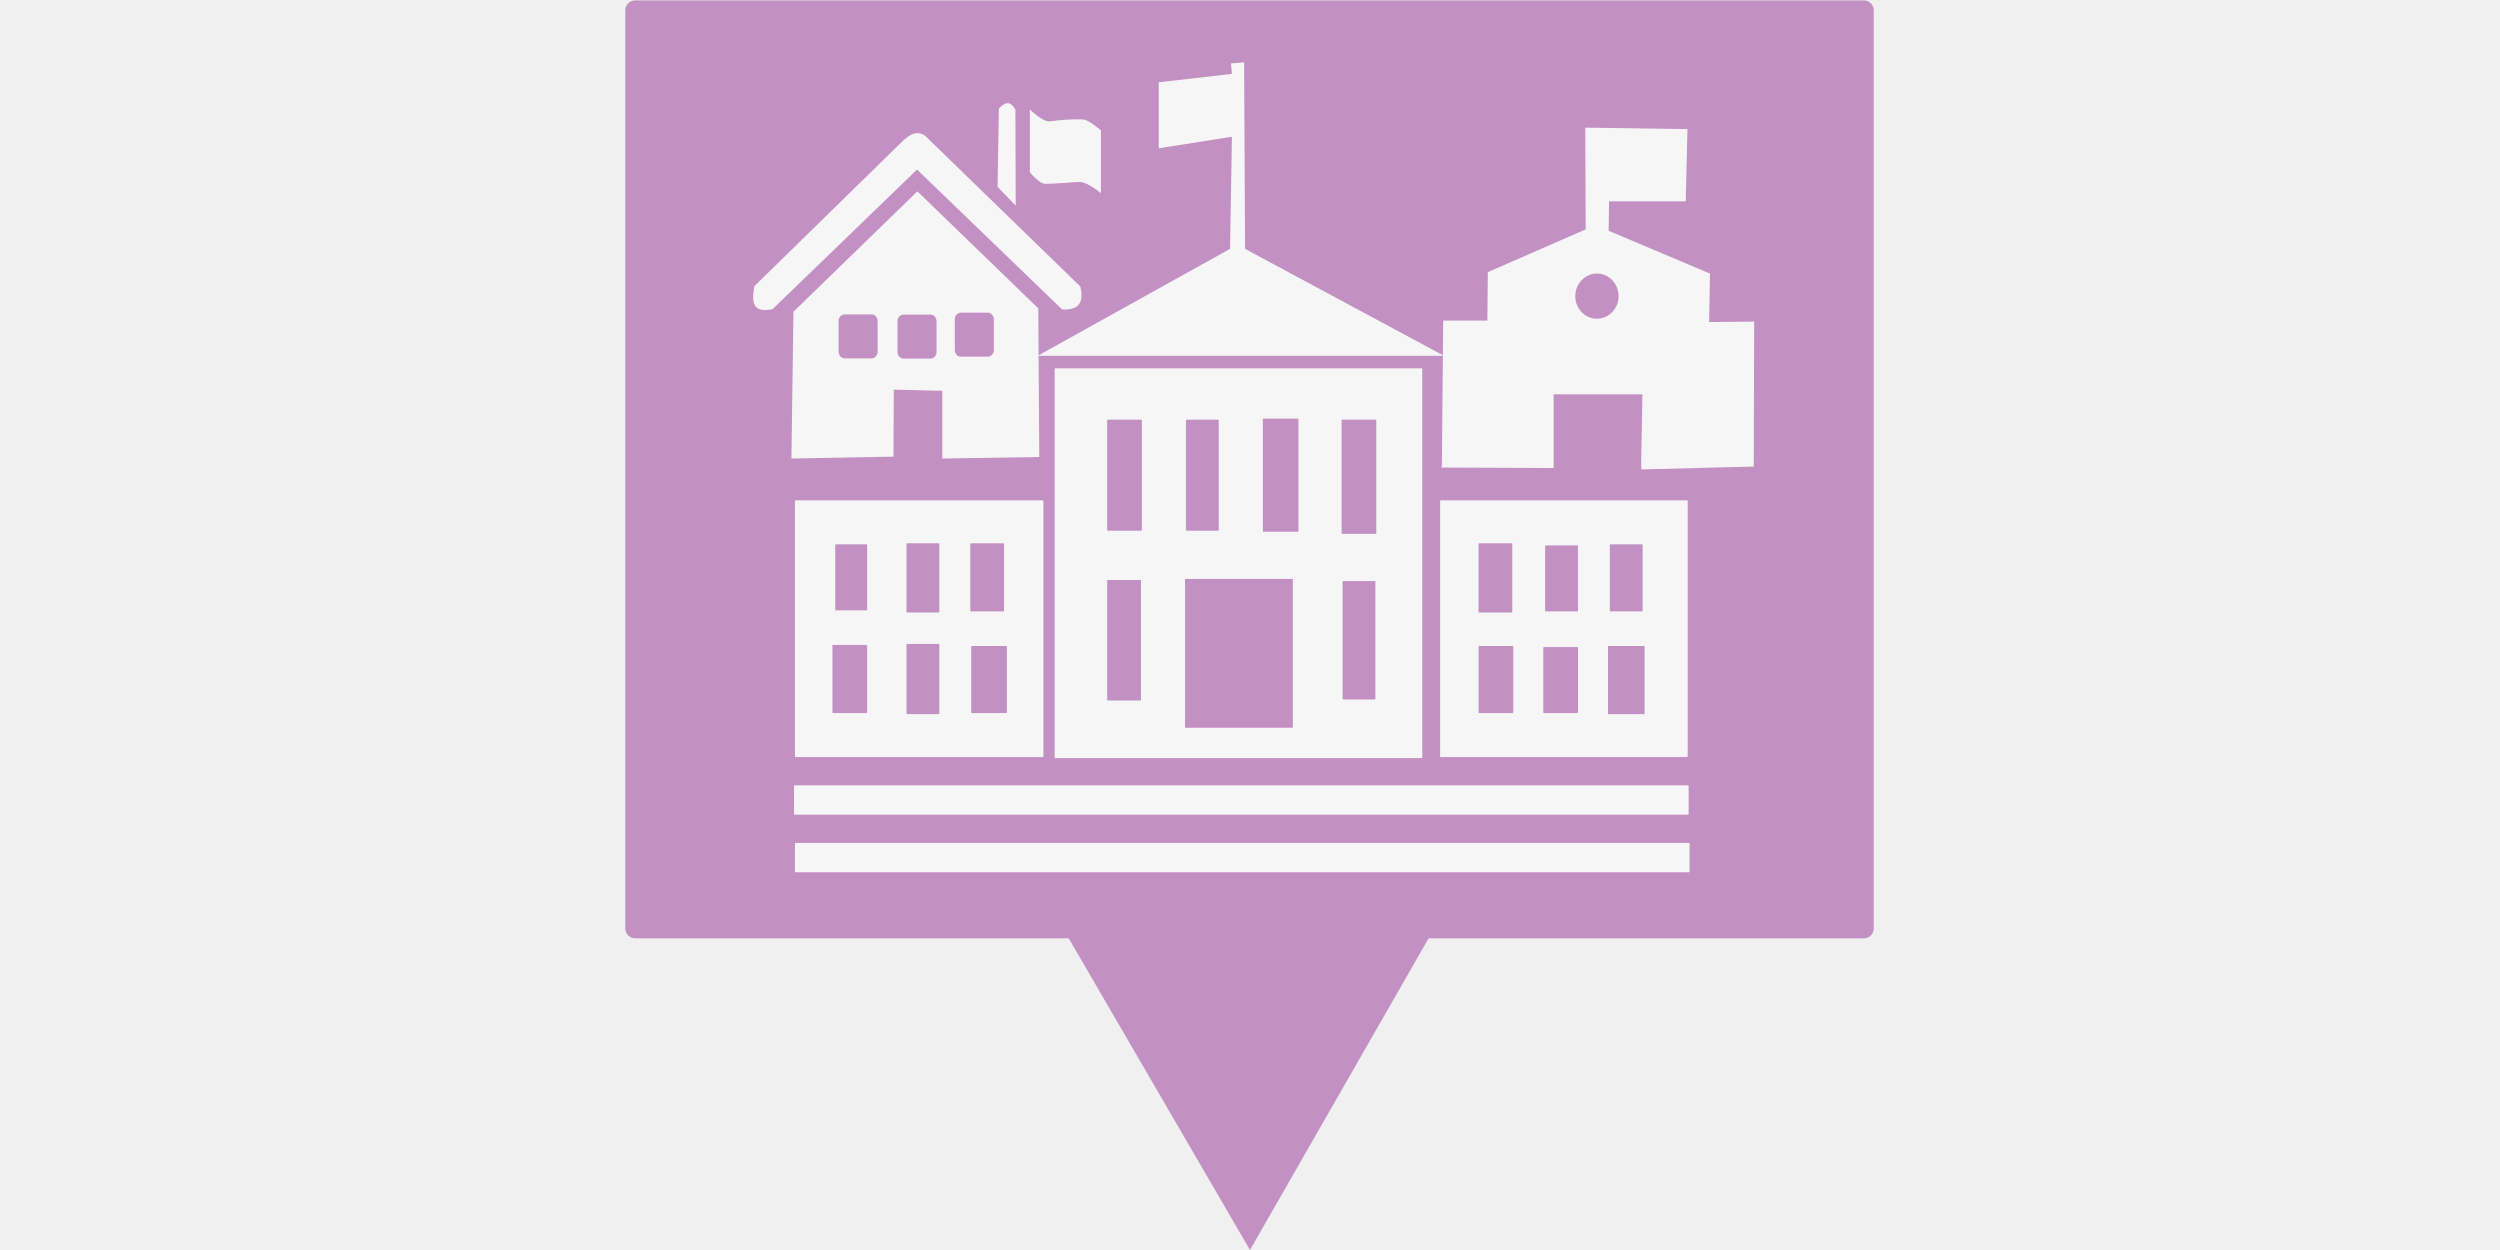
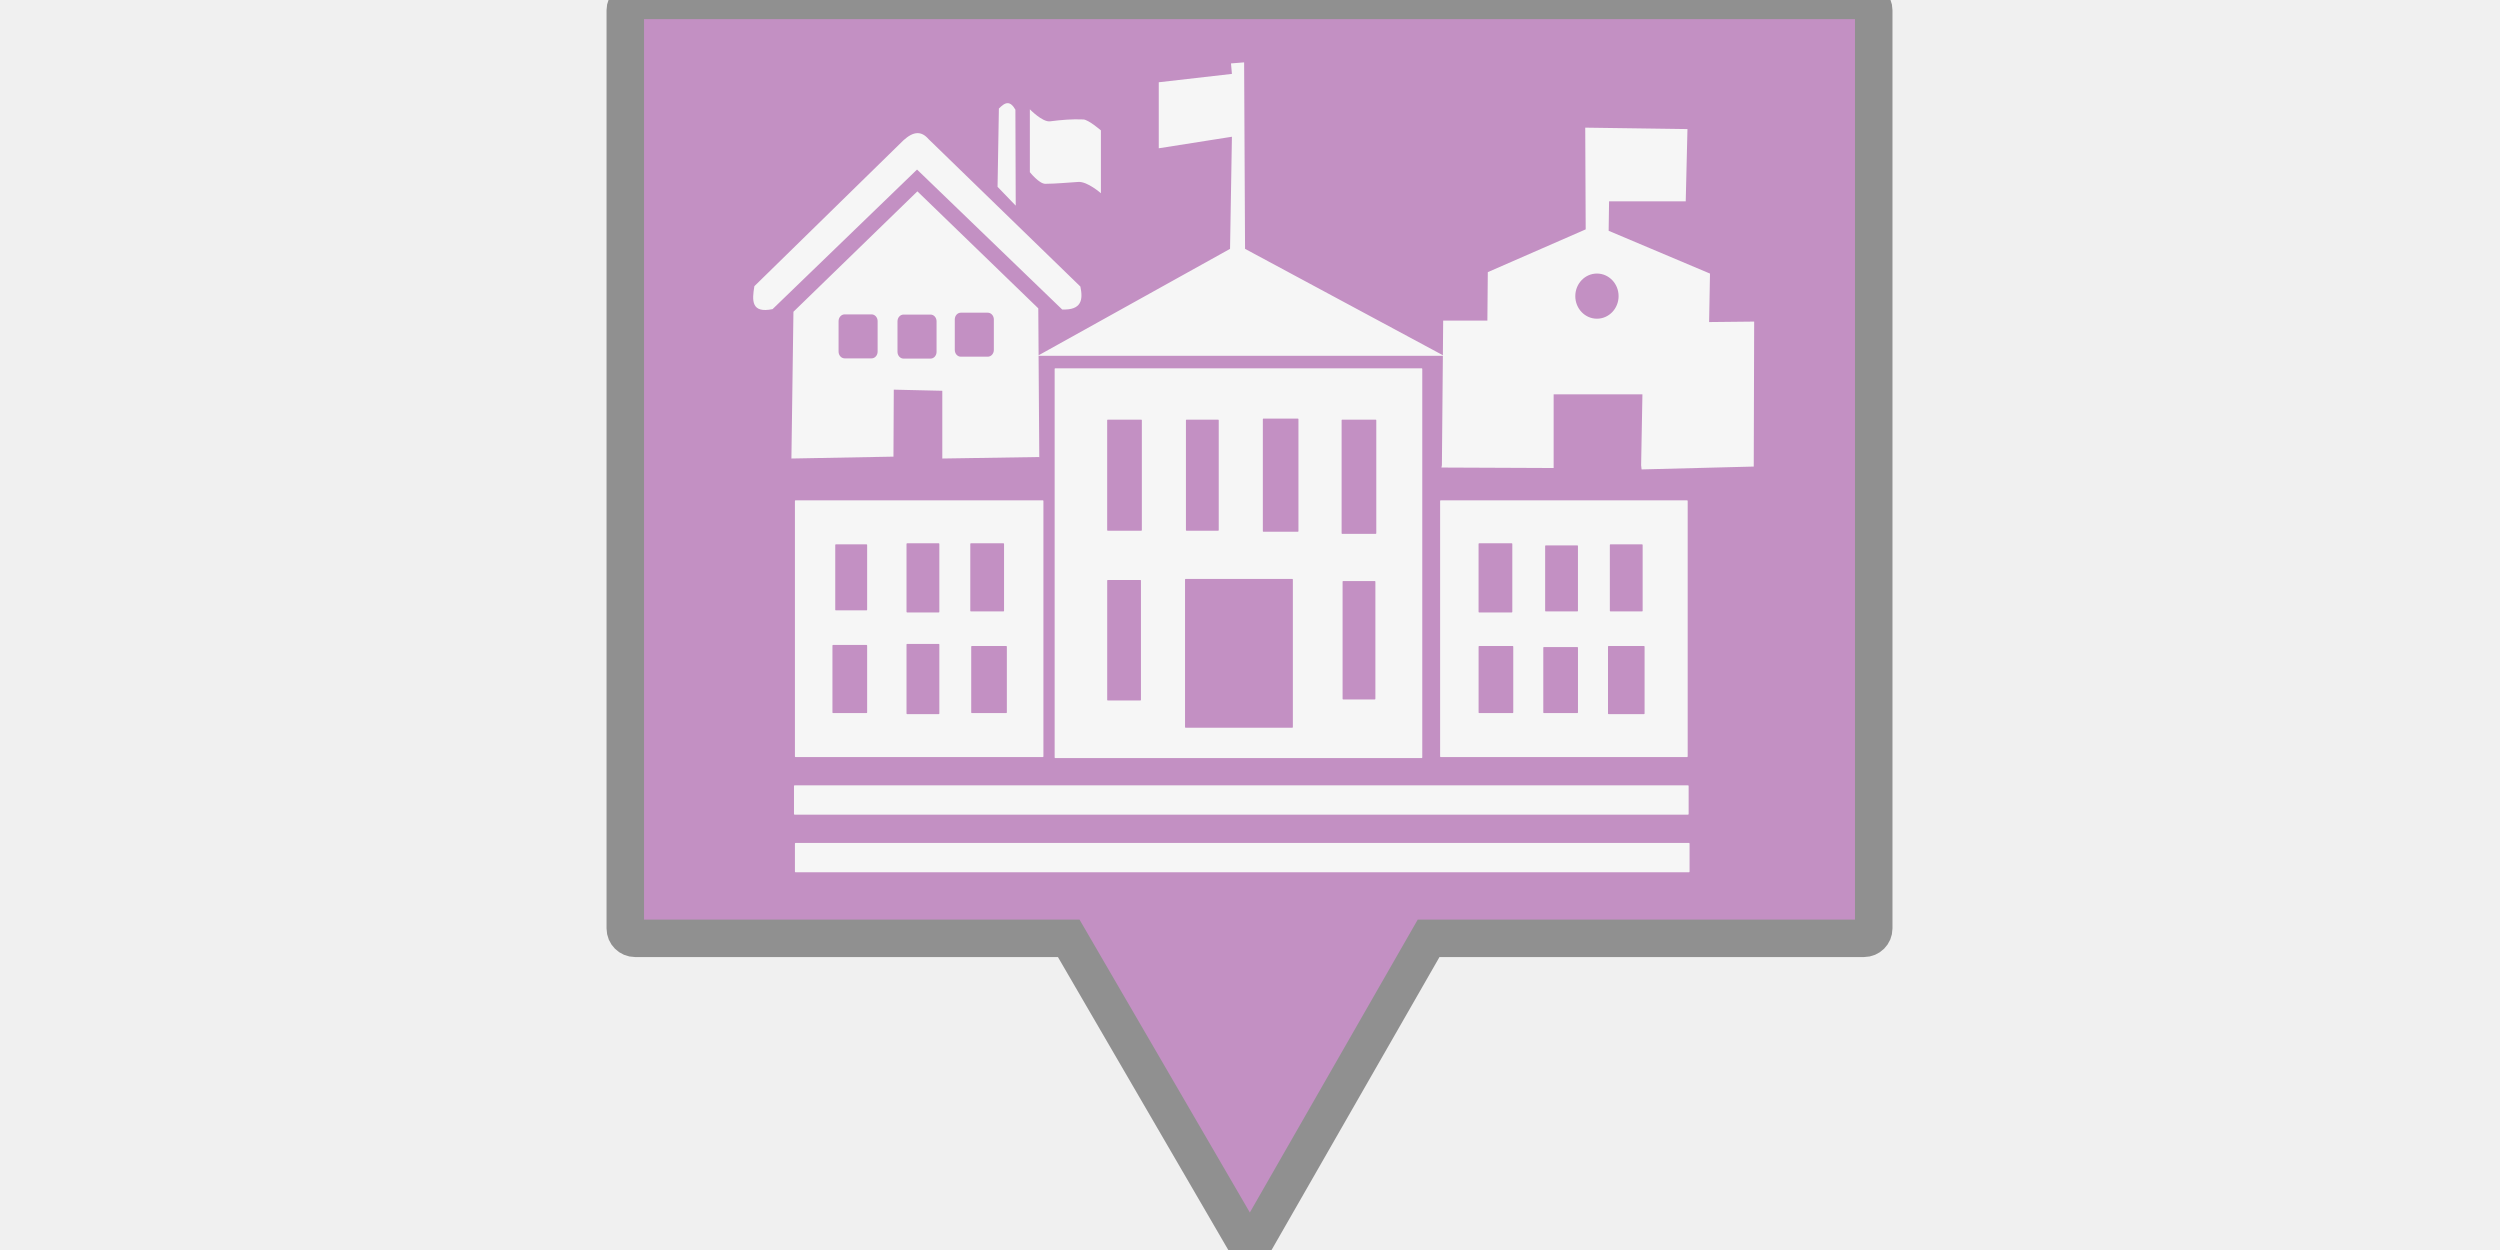
<svg xmlns="http://www.w3.org/2000/svg" width="200" height="100" viewBox="0 0 52.917 26.458" version="1.1" id="svg584">
  <defs id="defs581" />
  <g id="layer3" transform="matrix(0.530441,0,0,0.530441,12.83225,-1.963037)" style="opacity:0.4">
-     <path id="rect12248" style="fill:#800080;stroke-width:0.808" d="M 1.154 3.715 C 0.936 3.715 0.76 3.891 0.76 4.109 L 0.76 40.75 C 0.76 40.968 0.936 41.143 1.154 41.143 L 18.455 41.143 L 19.898 43.626 L 25.687 53.58 L 31.413 43.59 L 32.816 41.143 L 50.186 41.143 C 50.404 41.143 50.578 40.968 50.578 40.75 L 50.578 4.109 C 50.578 3.891 50.404 3.715 50.186 3.715 L 1.154 3.715 z " />
+     <path id="rect12248" style="fill:#800080;stroke-width:1.496;stroke-dasharray:none;stroke:#000000;stroke-opacity:1" d="M 1.154 3.715 C 0.936 3.715 0.76 3.891 0.76 4.109 L 0.76 40.75 C 0.76 40.968 0.936 41.143 1.154 41.143 L 18.455 41.143 L 19.898 43.626 L 25.687 53.58 L 31.413 43.59 L 32.816 41.143 L 50.186 41.143 C 50.404 41.143 50.578 40.968 50.578 40.75 L 50.578 4.109 C 50.578 3.891 50.404 3.715 50.186 3.715 L 1.154 3.715 z " />
    <path id="rect180" style="fill:#ffffff;stroke-width:0.049" d="m 25.454,6.189 -0.524,0.042 0.037,0.418 -2.919,0.334 v 2.634 l 2.919,-0.46 -0.075,4.474 -7.639,4.247 -0.013,-1.873 -4.824,-4.669 -4.946,4.805 -0.081,5.856 4.072,-0.075 0.013,-2.673 1.936,0.045 V 21.997 l 3.87,-0.06 -0.028,-4.04 H 33.385 l -0.039,4.365 -0.018,0.095 4.477,0.019 v -2.94 h 3.543 l -0.052,2.826 0.018,0.17 4.476,-0.114 0.017,-5.785 -1.798,0.019 0.035,-1.935 -4.044,-1.707 0.017,-1.176 h 3.059 l 0.069,-2.883 -4.079,-0.057 0.018,4.059 -3.906,1.707 -0.017,1.934 H 33.397 l -0.012,1.381 -7.894,-4.244 z M 16.025,7.817 c -0.123,-0.005 -0.241,0.1 -0.357,0.215 l -0.053,3.123 0.725,0.751 -0.013,-3.829 C 16.221,7.892 16.121,7.821 16.025,7.817 Z m 0.879,0.246 v 2.507 c 0,0 0.37,0.467 0.618,0.465 0.45,-0.004 0.878,-0.048 1.317,-0.075 0.364,-0.022 0.9,0.451 0.9,0.451 V 8.903 c 0,0 -0.495,-0.426 -0.699,-0.436 -0.448,-0.02 -0.879,0.017 -1.33,0.075 -0.303,0.039 -0.806,-0.48 -0.806,-0.48 z m -4.48,0.95 C 12.238,9.013 12.051,9.128 11.865,9.294 L 5.911,15.12 c -0.096,0.571 -0.129,1.092 0.726,0.916 l 5.765,-5.57 5.792,5.585 c 0.775,0.029 0.838,-0.389 0.726,-0.916 L 12.859,9.249 C 12.714,9.082 12.569,9.013 12.424,9.013 Z m 27.109,5.603 a 0.864,0.901 0 0 1 0.864,0.901 0.864,0.901 0 0 1 -0.864,0.901 0.864,0.901 0 0 1 -0.864,-0.901 0.864,0.901 0 0 1 0.864,-0.901 z m -25.384,1.562 h 1.075 c 0.134,0 0.243,0.121 0.243,0.27 v 1.216 c 0,0.15 -0.109,0.27 -0.243,0.27 h -1.075 c -0.134,0 -0.241,-0.121 -0.241,-0.27 v -1.216 c 0,-0.15 0.107,-0.27 0.241,-0.27 z m -4.636,0.067 h 1.074 c 0.134,0 0.242,0.121 0.242,0.27 v 1.216 c 0,0.15 -0.108,0.27 -0.242,0.27 H 9.514 c -0.134,0 -0.243,-0.121 -0.243,-0.27 v -1.216 c 0,-0.15 0.109,-0.27 0.243,-0.27 z m 2.351,0.008 h 1.076 c 0.134,0 0.241,0.12 0.241,0.27 v 1.217 c 0,0.15 -0.107,0.27 -0.241,0.27 h -1.076 c -0.134,0 -0.242,-0.12 -0.242,-0.27 v -1.217 c 0,-0.15 0.108,-0.27 0.242,-0.27 z m 6.052,2.144 c -0.012,0 -0.023,0.011 -0.023,0.025 v 15.504 c 0,0.014 0.01,0.025 0.023,0.025 H 32.541 c 0.012,0 0.022,-0.011 0.022,-0.025 V 18.422 c 0,-0.014 -0.01,-0.025 -0.022,-0.025 z m 8.307,2.007 h 1.377 c 0.012,0 0.022,0.011 0.022,0.025 v 4.466 c 0,0.014 -0.01,0.025 -0.022,0.025 h -1.377 c -0.012,0 -0.022,-0.011 -0.022,-0.025 v -4.466 c 0,-0.014 0.01,-0.025 0.022,-0.025 z m -6.212,0.042 h 1.34 c 0.012,0 0.022,0.011 0.022,0.025 v 4.382 c 0,0.014 -0.01,0.025 -0.022,0.025 h -1.34 c -0.012,0 -0.022,-0.011 -0.022,-0.025 v -4.382 c 0,-0.014 0.01,-0.025 0.022,-0.025 z m 3.143,0 h 1.265 c 0.012,0 0.022,0.011 0.022,0.025 v 4.382 c 0,0.014 -0.01,0.025 -0.022,0.025 h -1.265 c -0.012,0 -0.022,-0.011 -0.022,-0.025 v -4.382 c 0,-0.014 0.01,-0.025 0.022,-0.025 z m 6.212,0 h 1.34 c 0.012,0 0.022,0.011 0.022,0.025 v 4.508 c 0,0.014 -0.01,0.025 -0.022,0.025 h -1.34 c -0.012,0 -0.022,-0.011 -0.022,-0.025 v -4.508 c 0,-0.014 0.01,-0.025 0.022,-0.025 z M 7.551,23.666 c -0.012,0 -0.022,0.011 -0.022,0.025 v 10.194 c 0,0.014 0.01,0.025 0.022,0.025 h 9.872 c 0.012,0 0.022,-0.011 0.022,-0.025 V 23.691 c 0,-0.014 -0.01,-0.025 -0.022,-0.025 z m 25.746,0 c -0.012,0 -0.022,0.011 -0.022,0.025 v 10.194 c 0,0.014 0.01,0.025 0.022,0.025 h 9.835 c 0.012,0 0.022,-0.011 0.022,-0.025 V 23.691 c 0,-0.014 -0.01,-0.025 -0.022,-0.025 z m -21.292,1.714 h 1.265 c 0.012,0 0.022,0.011 0.022,0.025 v 2.71 c 0,0.014 -0.01,0.025 -0.022,0.025 h -1.265 c -0.012,0 -0.023,-0.011 -0.023,-0.025 v -2.71 c 0,-0.014 0.01,-0.025 0.023,-0.025 z m 2.544,0 h 1.303 c 0.012,0 0.022,0.011 0.022,0.025 v 2.668 c 0,0.014 -0.01,0.025 -0.022,0.025 h -1.303 c -0.012,0 -0.022,-0.011 -0.022,-0.025 v -2.668 c 0,-0.014 0.01,-0.025 0.022,-0.025 z m 20.282,0 h 1.303 c 0.012,0 0.022,0.011 0.022,0.025 v 2.71 c 0,0.014 -0.01,0.025 -0.022,0.025 h -1.303 c -0.012,0 -0.022,-0.011 -0.022,-0.025 v -2.71 c 0,-0.014 0.01,-0.025 0.022,-0.025 z m -25.671,0.042 h 1.228 c 0.012,0 0.023,0.011 0.023,0.025 v 2.584 c 0,0.014 -0.01,0.025 -0.023,0.025 H 9.16 c -0.012,0 -0.022,-0.011 -0.022,-0.025 v -2.584 c 0,-0.014 0.01,-0.025 0.022,-0.025 z m 30.91,0 h 1.265 c 0.012,0 0.022,0.011 0.022,0.025 v 2.626 c 0,0.014 -0.01,0.025 -0.022,0.025 h -1.265 c -0.012,0 -0.022,-0.011 -0.022,-0.025 v -2.626 c 0,-0.014 0.01,-0.025 0.022,-0.025 z m -2.582,0.042 h 1.265 c 0.012,0 0.022,0.011 0.022,0.025 v 2.584 c 0,0.014 -0.01,0.025 -0.022,0.025 h -1.265 c -0.012,0 -0.022,-0.011 -0.022,-0.025 v -2.584 c 0,-0.014 0.01,-0.025 0.022,-0.025 z m -14.37,1.338 h 4.259 c 0.012,0 0.022,0.011 0.022,0.025 v 5.888 c 0,0.014 -0.01,0.025 -0.022,0.025 h -4.259 c -0.012,0 -0.022,-0.011 -0.022,-0.025 v -5.888 c 0,-0.014 0.01,-0.025 0.022,-0.025 z m -3.106,0.042 h 1.303 c 0.012,0 0.022,0.011 0.022,0.025 v 4.758 c 0,0.014 -0.01,0.025 -0.022,0.025 h -1.303 c -0.012,0 -0.022,-0.011 -0.022,-0.025 v -4.758 c 0,-0.014 0.01,-0.025 0.022,-0.025 z m 9.393,0.042 h 1.265 c 0.012,0 0.022,0.011 0.022,0.025 v 4.675 c 0,0.014 -0.01,0.025 -0.022,0.025 h -1.265 c -0.012,0 -0.022,-0.011 -0.022,-0.025 v -4.675 c 0,-0.014 0.01,-0.025 0.022,-0.025 z m -17.4,2.509 h 1.265 c 0.012,0 0.022,0.011 0.022,0.025 v 2.752 c 0,0.014 -0.01,0.025 -0.022,0.025 h -1.265 c -0.012,0 -0.023,-0.011 -0.023,-0.025 v -2.752 c 0,-0.014 0.01,-0.025 0.023,-0.025 z m -2.957,0.042 h 1.34 c 0.012,0 0.023,0.011 0.023,0.025 v 2.668 c 0,0.014 -0.01,0.025 -0.023,0.025 H 9.048 c -0.012,0 -0.022,-0.011 -0.022,-0.025 v -2.668 c 0,-0.014 0.01,-0.025 0.022,-0.025 z m 5.539,0.042 h 1.377 c 0.012,0 0.022,0.011 0.022,0.025 v 2.626 c 0,0.014 -0.01,0.025 -0.022,0.025 h -1.377 c -0.012,0 -0.023,-0.011 -0.023,-0.025 v -2.626 c 0,-0.014 0.01,-0.025 0.023,-0.025 z m 20.245,0 h 1.34 c 0.012,0 0.022,0.011 0.022,0.025 v 2.626 c 0,0.014 -0.01,0.025 -0.022,0.025 h -1.34 c -0.012,0 -0.022,-0.011 -0.022,-0.025 v -2.626 c 0,-0.014 0.01,-0.025 0.022,-0.025 z m 5.164,0 h 1.415 c 0.012,0 0.023,0.011 0.023,0.025 v 2.668 c 0,0.014 -0.01,0.025 -0.023,0.025 h -1.415 c -0.012,0 -0.022,-0.011 -0.022,-0.025 v -2.668 c 0,-0.014 0.01,-0.025 0.022,-0.025 z m -2.582,0.042 h 1.34 c 0.012,0 0.022,0.011 0.022,0.025 v 2.584 c 0,0.014 -0.01,0.025 -0.022,0.025 h -1.34 c -0.012,0 -0.022,-0.011 -0.022,-0.025 v -2.584 c 0,-0.014 0.01,-0.025 0.022,-0.025 z M 7.516,35.038 c -0.013,0 -0.024,0.012 -0.024,0.027 v 1.117 c 0,0.015 0.011,0.027 0.024,0.027 h 35.652 c 0.013,0 0.024,-0.012 0.024,-0.027 v -1.117 c 0,-0.015 -0.011,-0.027 -0.024,-0.027 z m 0.037,2.299 c -0.013,0 -0.024,0.012 -0.024,0.027 v 1.117 c 0,0.015 0.011,0.027 0.024,0.027 h 35.652 c 0.013,0 0.024,-0.012 0.024,-0.027 v -1.117 c 0,-0.015 -0.011,-0.027 -0.024,-0.027 z" />
  </g>
</svg>
